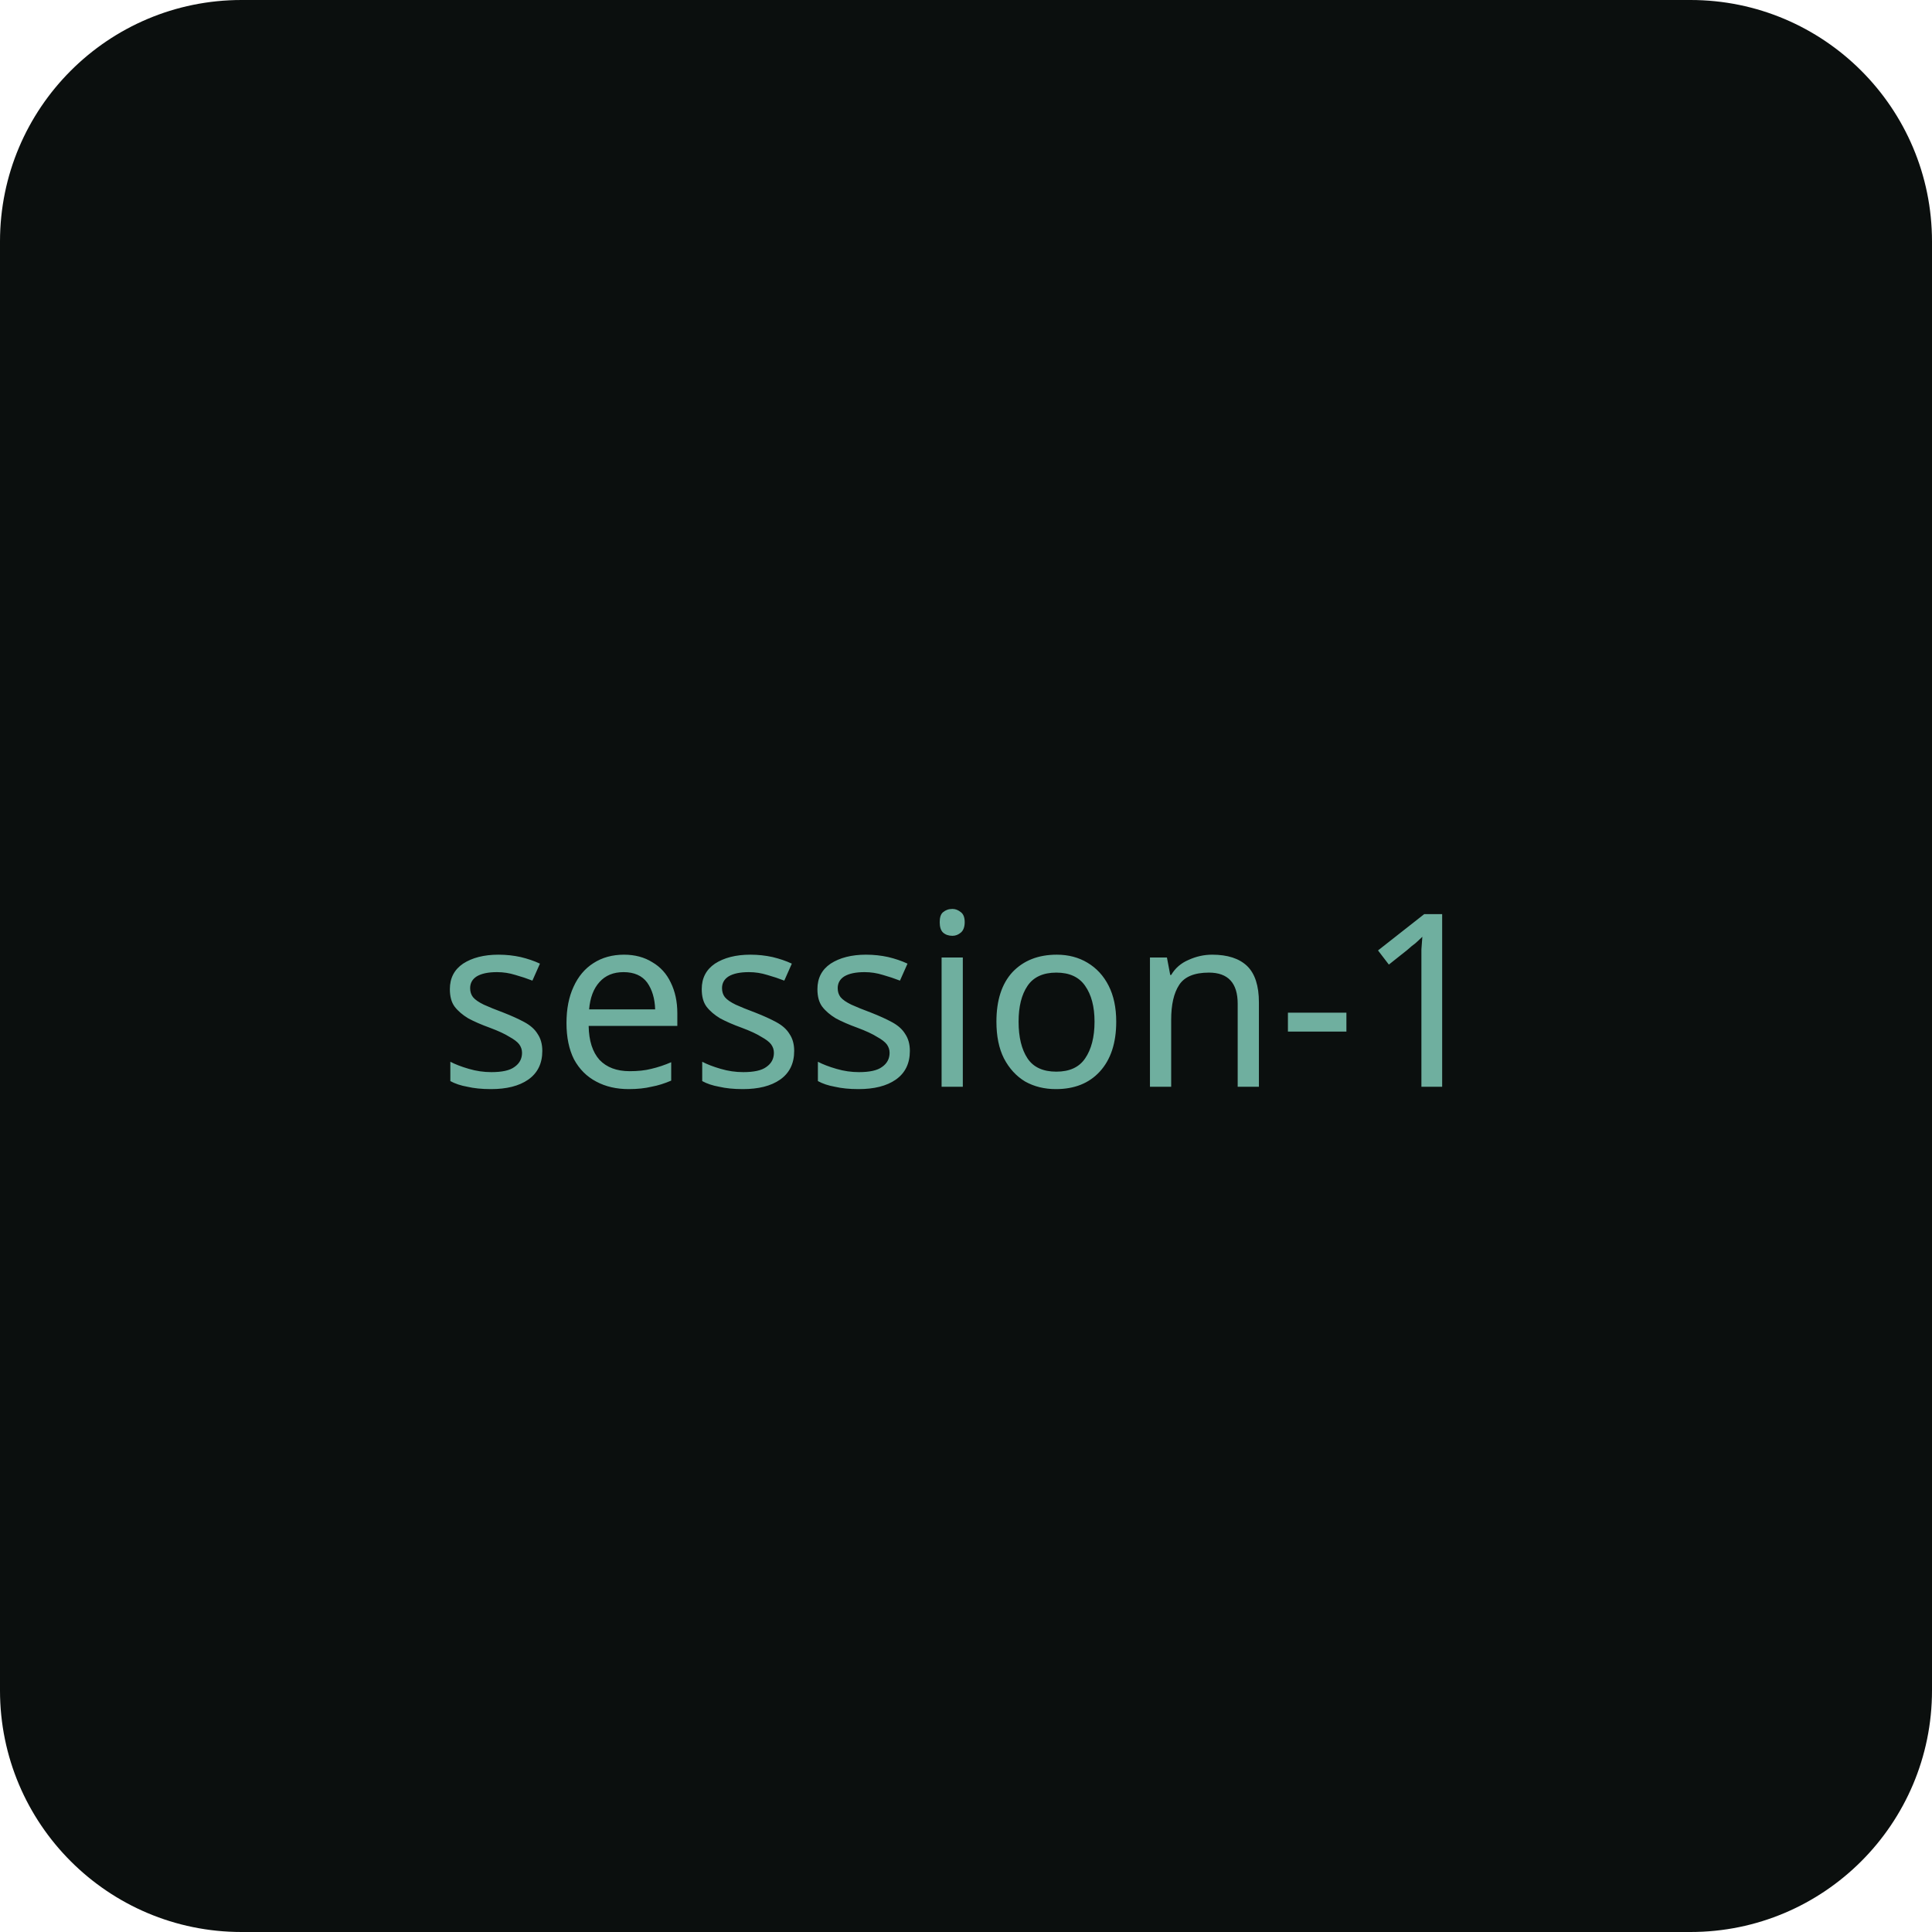
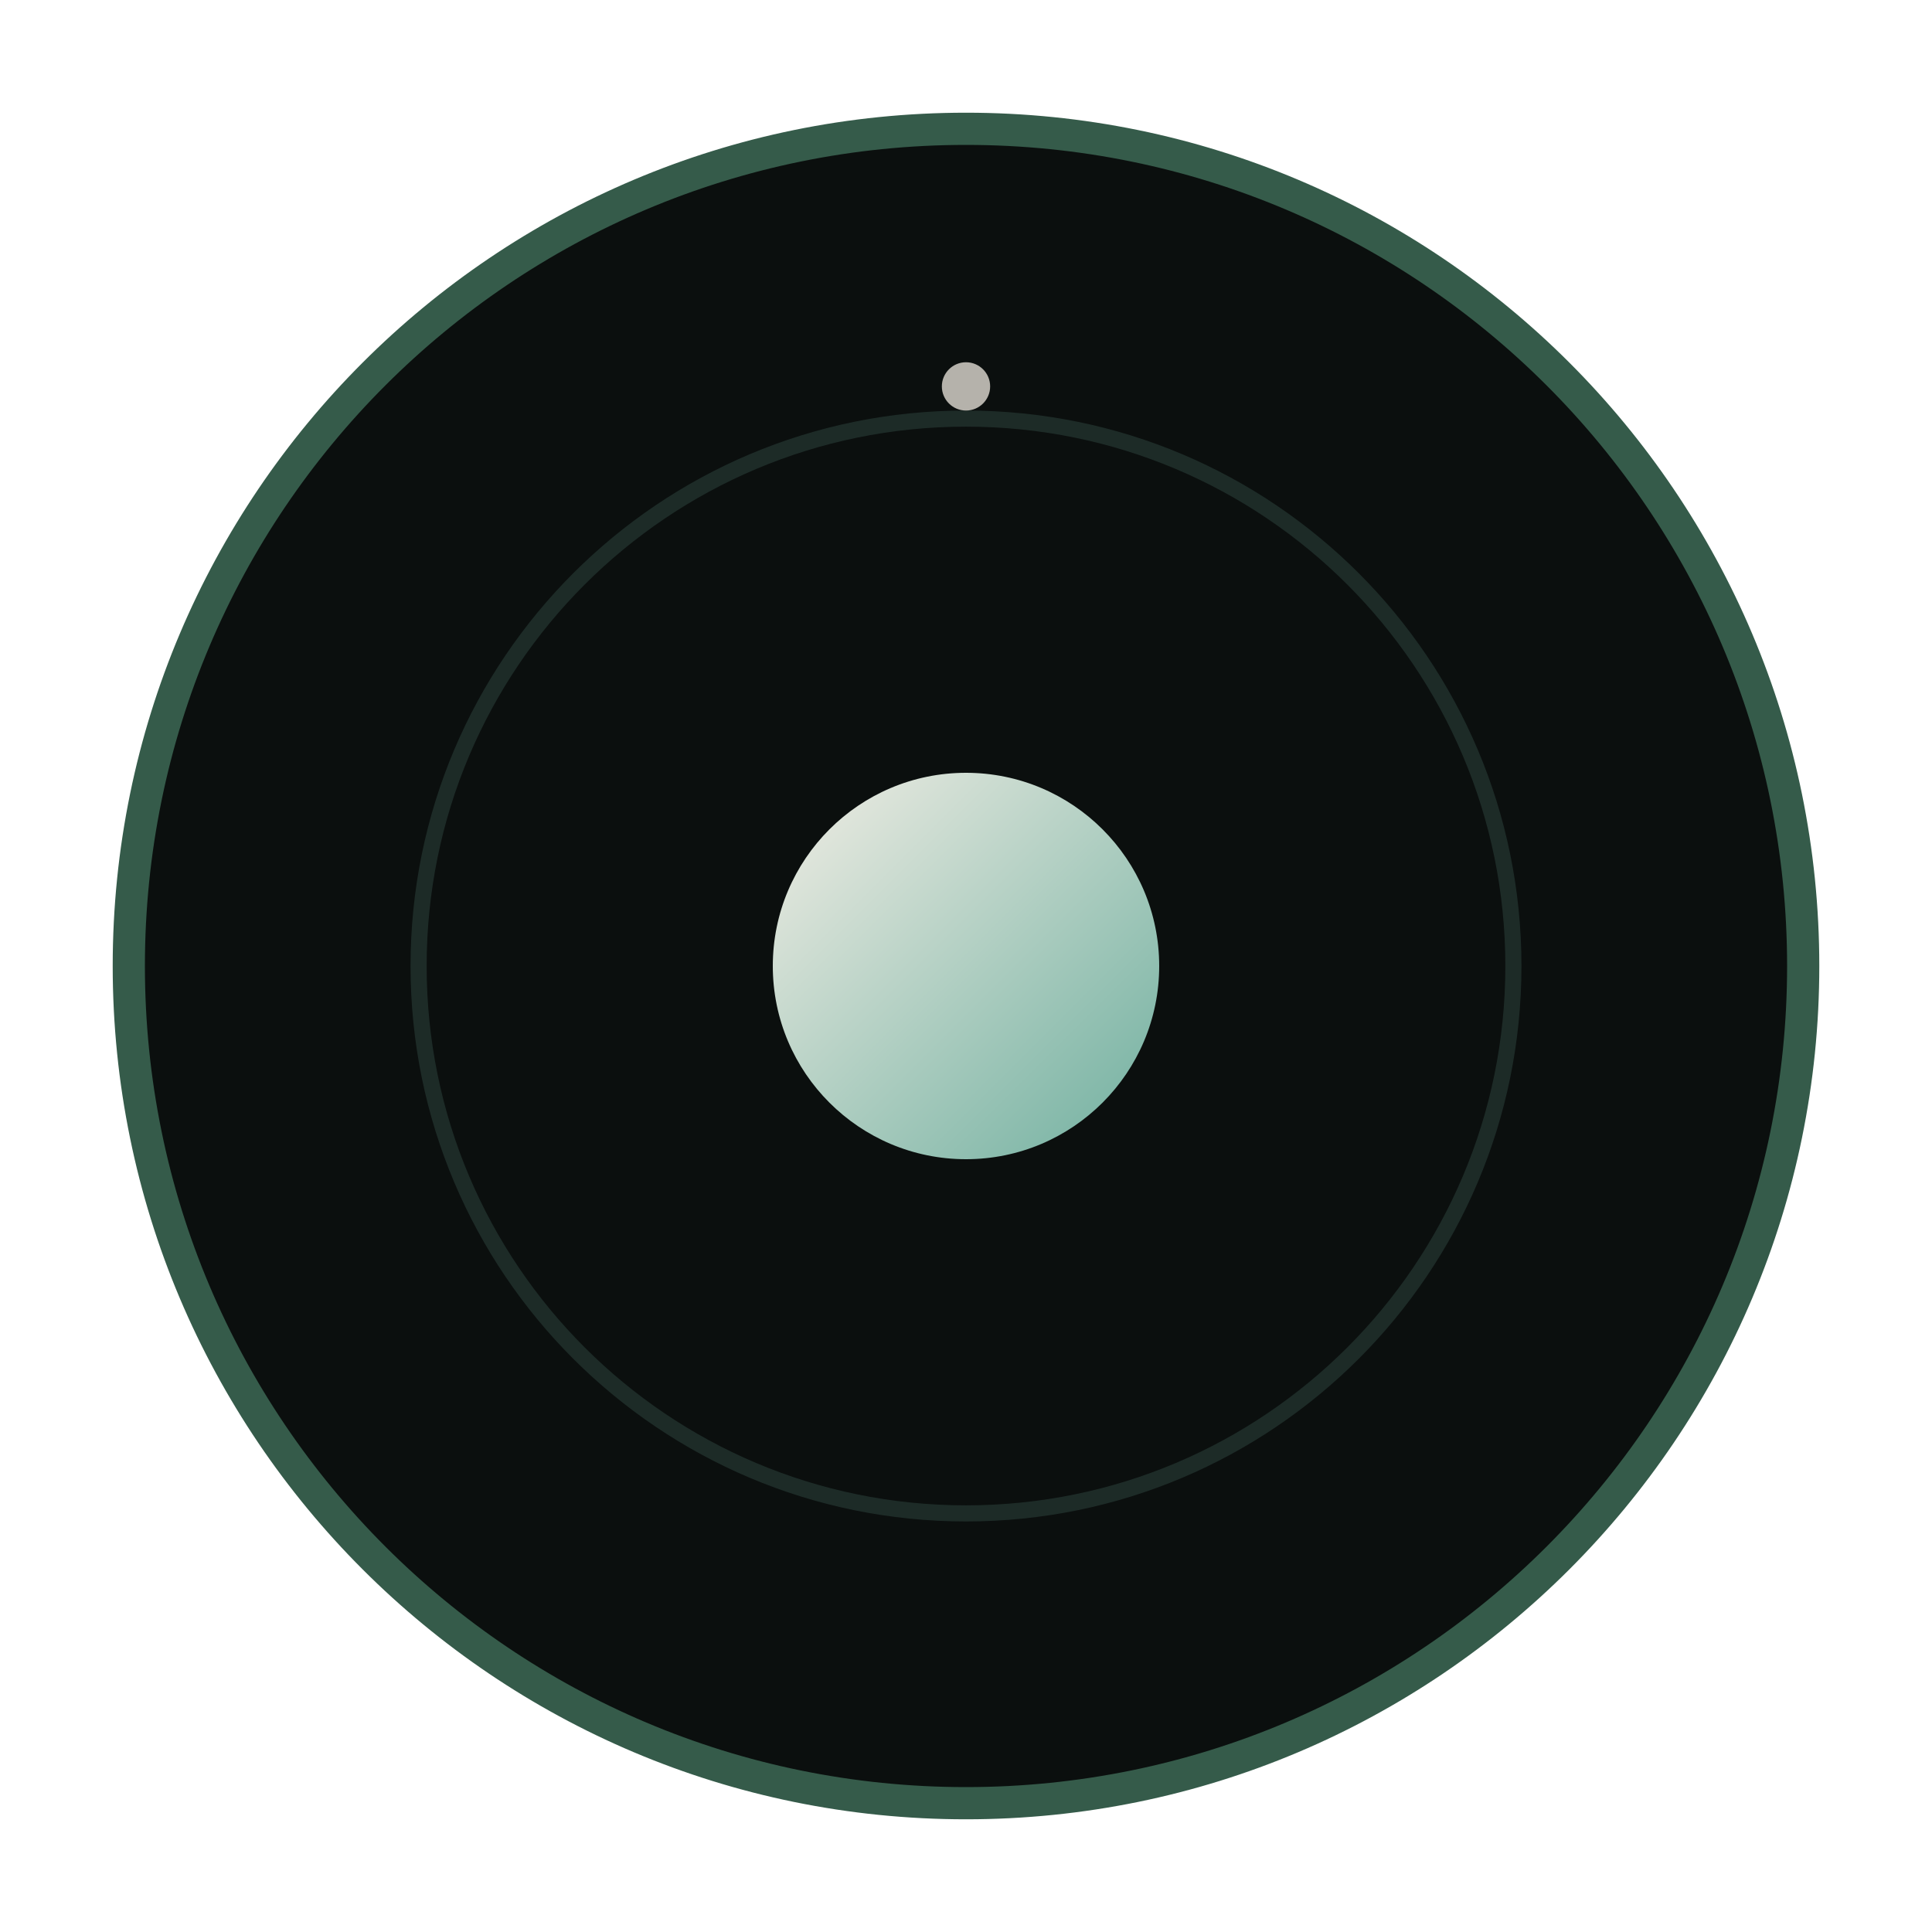
- <svg xmlns="http://www.w3.org/2000/svg" viewBox="0 0 64 64">
-   <rect width="64" height="64" rx="8" fill="#0B0F0E" />
-   <text x="32" y="36" text-anchor="middle" fill="#6FAF9F" font-size="8" font-family="sans-serif">session-1</text>
+ <svg xmlns="http://www.w3.org/2000/svg" viewBox="0 0 120 120" fill="none">
+   <defs>
+     <linearGradient id="s1core" x1="0" y1="0" x2="1" y2="1">
+       <stop offset="0%" stop-color="#F2EEE5" />
+       <stop offset="100%" stop-color="#6FAF9F" />
+     </linearGradient>
+   </defs>
+   <circle cx="60" cy="60" r="52" fill="#0B0F0E" stroke="#355B4A" stroke-width="2" />
+   <circle cx="60" cy="60" r="34" stroke="#6FAF9F" stroke-opacity="0.18" />
+   <circle cx="60" cy="60" r="12" fill="url(#s1core)" />
+   <circle cx="60" cy="24" r="1.5" fill="#EDE8DE" fill-opacity="0.75" />
</svg>
